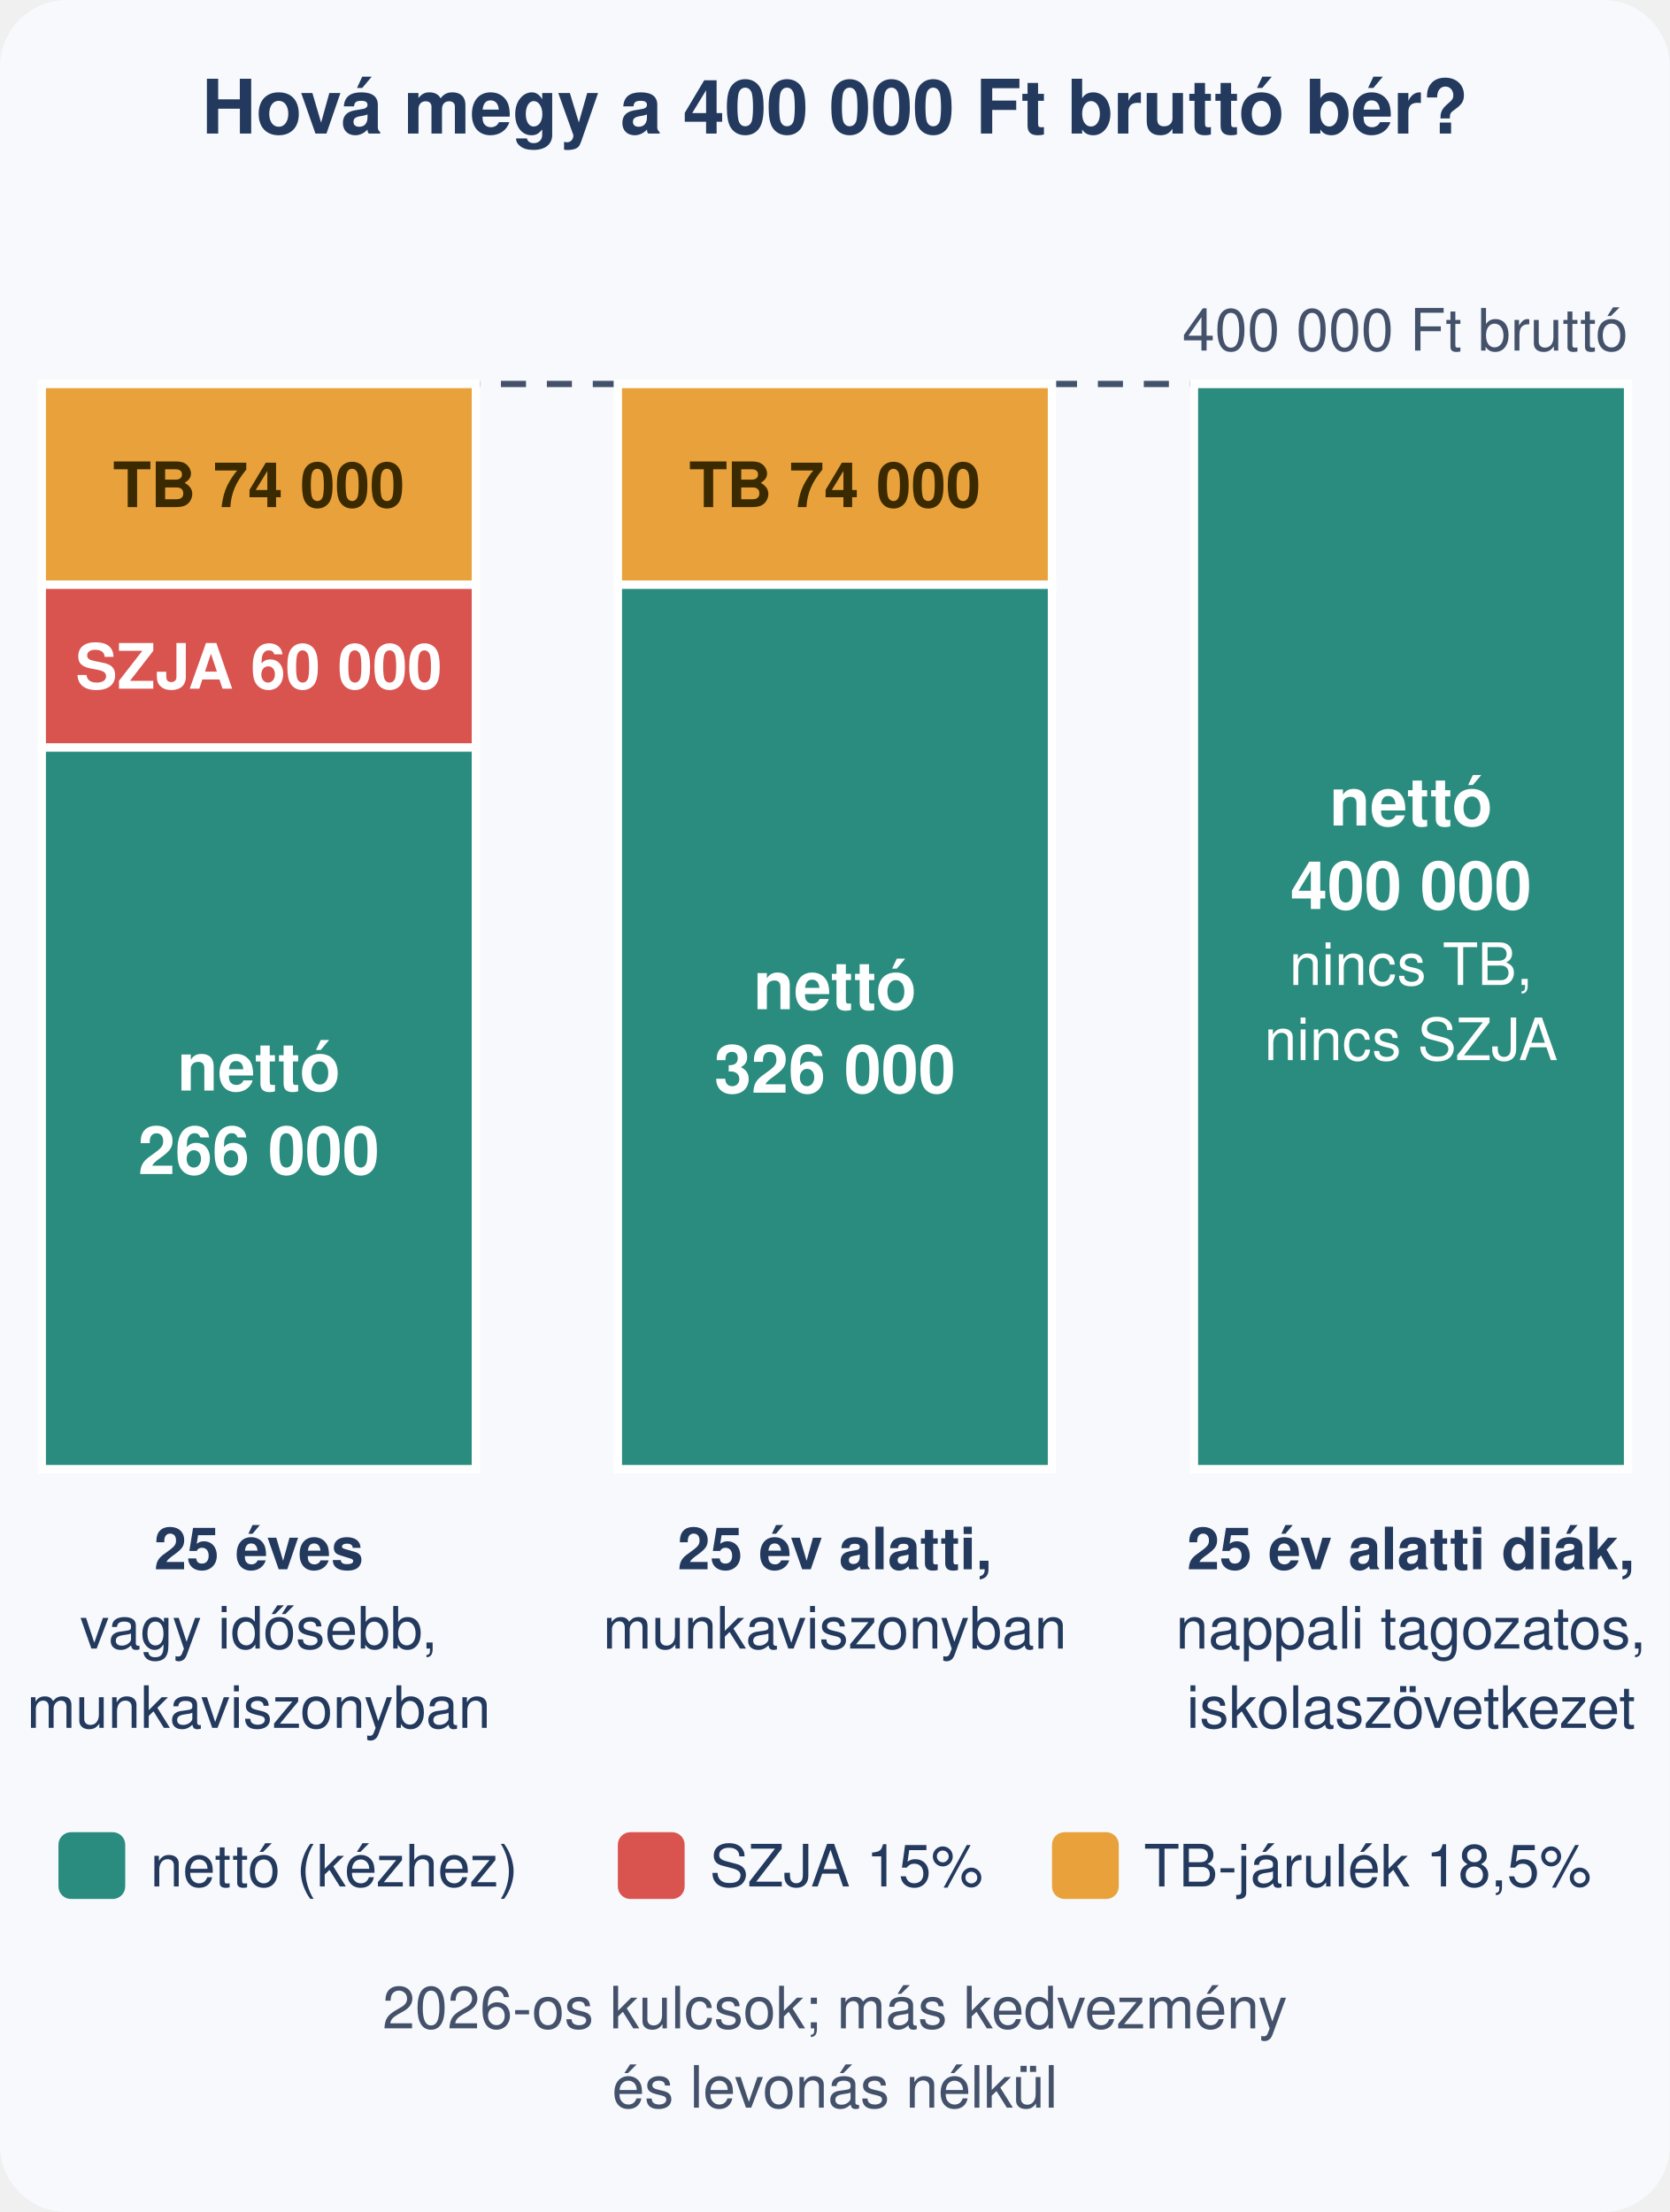
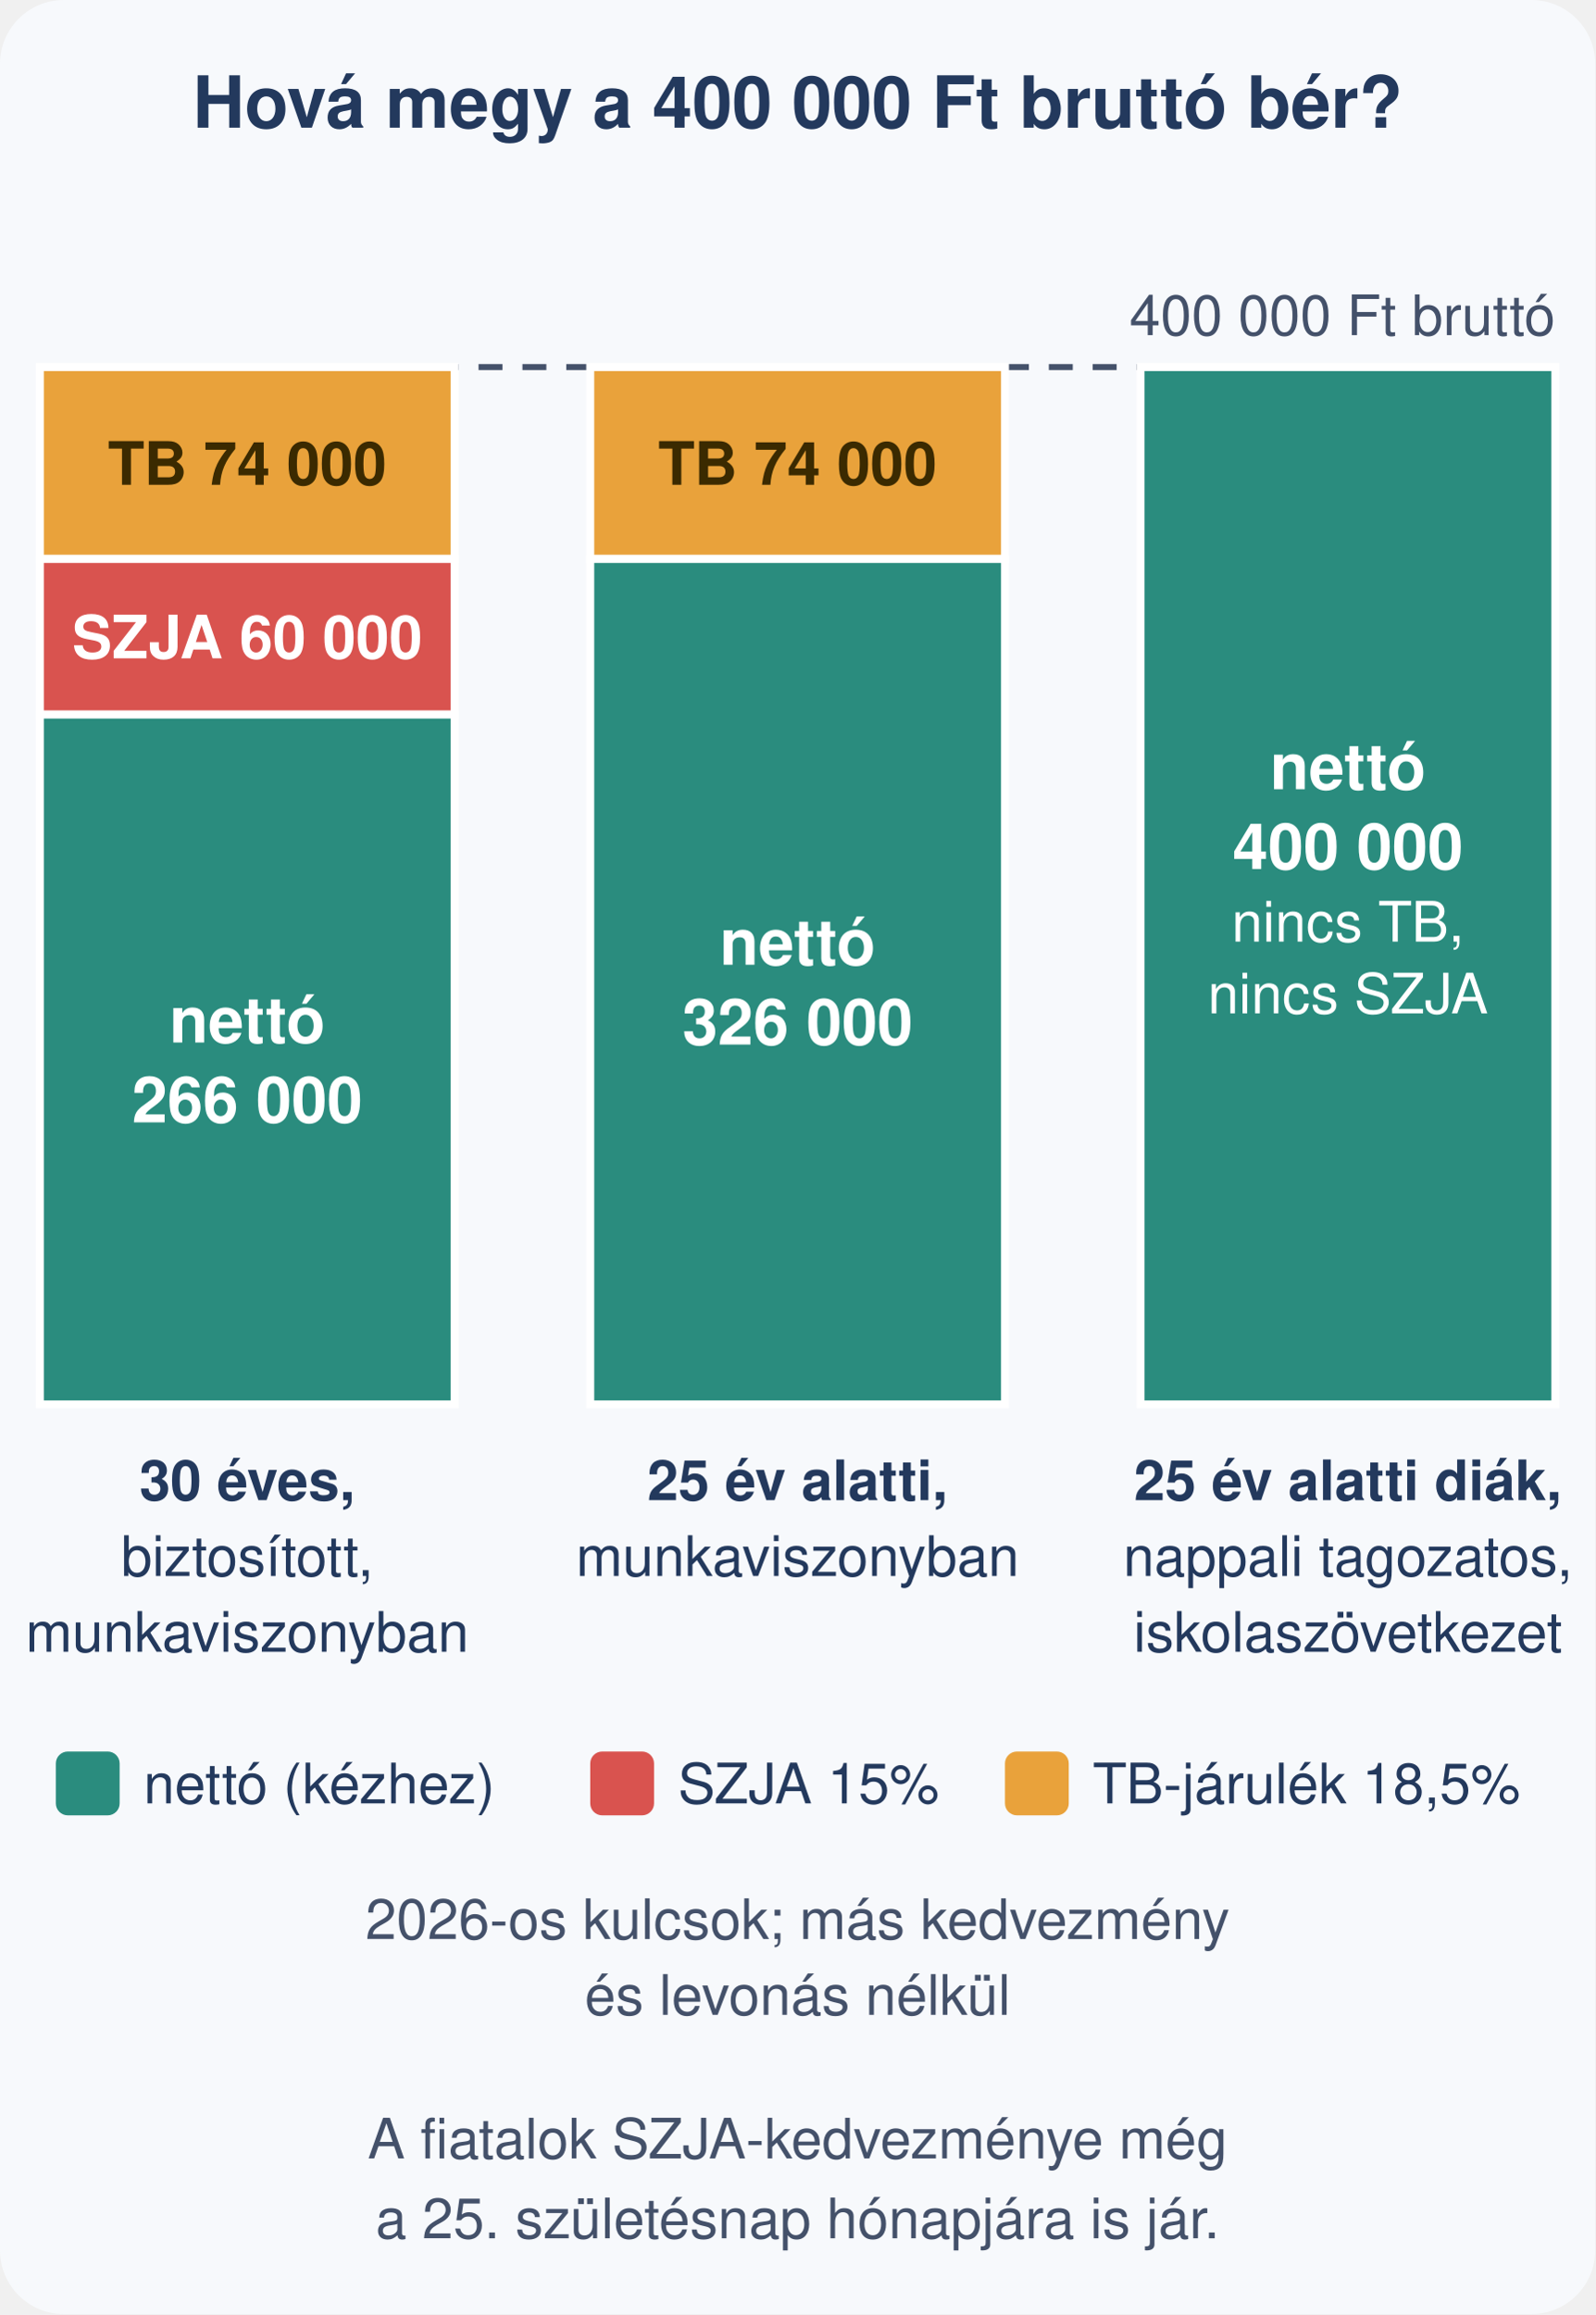
- <svg xmlns="http://www.w3.org/2000/svg" width="400" height="530" viewBox="0 0 400 530" font-family="Segoe UI, Helvetica, Arial, sans-serif">
-   <rect width="400" height="530" rx="16" fill="#f7f9fc" />
+ <svg xmlns="http://www.w3.org/2000/svg" width="400" height="580" viewBox="0 0 400 580" font-family="Segoe UI, Helvetica, Arial, sans-serif">
+   <rect width="400" height="580" rx="16" fill="#f7f9fc" />
  <text x="200" y="32" text-anchor="middle" font-size="18" font-weight="700" fill="#23395d">Hová megy a 400 000 Ft bruttó bér?</text>
  <line x1="10" y1="92" x2="390" y2="92" stroke="#44516a" stroke-width="1.5" stroke-dasharray="6 5" />
  <text x="390" y="84" text-anchor="end" font-size="14" fill="#44516a">400 000 Ft bruttó</text>
  <rect x="10" y="92.0" width="104" height="48.1" fill="#e9a23b" stroke="#fff" stroke-width="2" />
  <text x="62" y="121.5" text-anchor="middle" font-size="15" font-weight="700" fill="#3b2a00">TB 74 000</text>
  <rect x="10" y="140.1" width="104" height="39.0" fill="#d9534f" stroke="#fff" stroke-width="2" />
  <text x="62" y="165.0" text-anchor="middle" font-size="15" font-weight="700" fill="#fff">SZJA 60 000</text>
  <rect x="10" y="179.1" width="104" height="172.9" fill="#2a8c7e" stroke="#fff" stroke-width="2" />
  <text x="62" y="261.3" text-anchor="middle" font-size="16" font-weight="700" fill="#fff">nettó</text>
  <text x="62" y="281.3" text-anchor="middle" font-size="16" font-weight="700" fill="#fff">266 000</text>
-   <text x="62" y="376" text-anchor="middle" font-size="14" font-weight="700" fill="#23395d">25 éves</text>
-   <text x="62" y="395" text-anchor="middle" font-size="14" font-weight="400" fill="#23395d">vagy idősebb,</text>
+   <text x="62" y="376" text-anchor="middle" font-size="14" font-weight="700" fill="#23395d">30 éves,</text>
+   <text x="62" y="395" text-anchor="middle" font-size="14" font-weight="400" fill="#23395d">biztosított,</text>
  <text x="62" y="414" text-anchor="middle" font-size="14" font-weight="400" fill="#23395d">munkaviszonyban</text>
  <rect x="148" y="92.0" width="104" height="48.1" fill="#e9a23b" stroke="#fff" stroke-width="2" />
  <text x="200" y="121.5" text-anchor="middle" font-size="15" font-weight="700" fill="#3b2a00">TB 74 000</text>
  <rect x="148" y="140.1" width="104" height="211.9" fill="#2a8c7e" stroke="#fff" stroke-width="2" />
  <text x="200" y="241.8" text-anchor="middle" font-size="16" font-weight="700" fill="#fff">nettó</text>
  <text x="200" y="261.8" text-anchor="middle" font-size="16" font-weight="700" fill="#fff">326 000</text>
  <text x="200" y="376" text-anchor="middle" font-size="14" font-weight="700" fill="#23395d">25 év alatti,</text>
  <text x="200" y="395" text-anchor="middle" font-size="14" font-weight="400" fill="#23395d">munkaviszonyban</text>
  <rect x="286" y="92.0" width="104" height="260.0" fill="#2a8c7e" stroke="#fff" stroke-width="2" />
  <text x="338" y="197.8" text-anchor="middle" font-size="16" font-weight="700" fill="#fff">nettó</text>
  <text x="338" y="217.8" text-anchor="middle" font-size="16" font-weight="700" fill="#fff">400 000</text>
  <text x="338" y="236.0" text-anchor="middle" font-size="14" font-weight="400" fill="#fff">nincs TB,</text>
  <text x="338" y="254.0" text-anchor="middle" font-size="14" font-weight="400" fill="#fff">nincs SZJA</text>
  <text x="338" y="376" text-anchor="middle" font-size="14" font-weight="700" fill="#23395d">25 év alatti diák,</text>
  <text x="338" y="395" text-anchor="middle" font-size="14" font-weight="400" fill="#23395d">nappali tagozatos,</text>
  <text x="338" y="414" text-anchor="middle" font-size="14" font-weight="400" fill="#23395d">iskolaszövetkezet</text>
  <rect x="14" y="439" width="16" height="16" rx="3" fill="#2a8c7e" />
  <text x="36" y="452" font-size="14" fill="#23395d">nettó (kézhez)</text>
  <rect x="148" y="439" width="16" height="16" rx="3" fill="#d9534f" />
  <text x="170" y="452" font-size="14" fill="#23395d">SZJA 15%</text>
  <rect x="252" y="439" width="16" height="16" rx="3" fill="#e9a23b" />
  <text x="274" y="452" font-size="14" fill="#23395d">TB-járulék 18,5%</text>
  <text x="200" y="486" text-anchor="middle" font-size="14" fill="#44516a">2026-os kulcsok; más kedvezmény</text>
  <text x="200" y="505" text-anchor="middle" font-size="14" fill="#44516a">és levonás nélkül</text>
+   <text x="200" y="541" text-anchor="middle" font-size="14" fill="#44516a">A fiatalok SZJA-kedvezménye még</text>
+   <text x="200" y="561" text-anchor="middle" font-size="14" fill="#44516a">a 25. születésnap hónapjára is jár.</text>
</svg>
